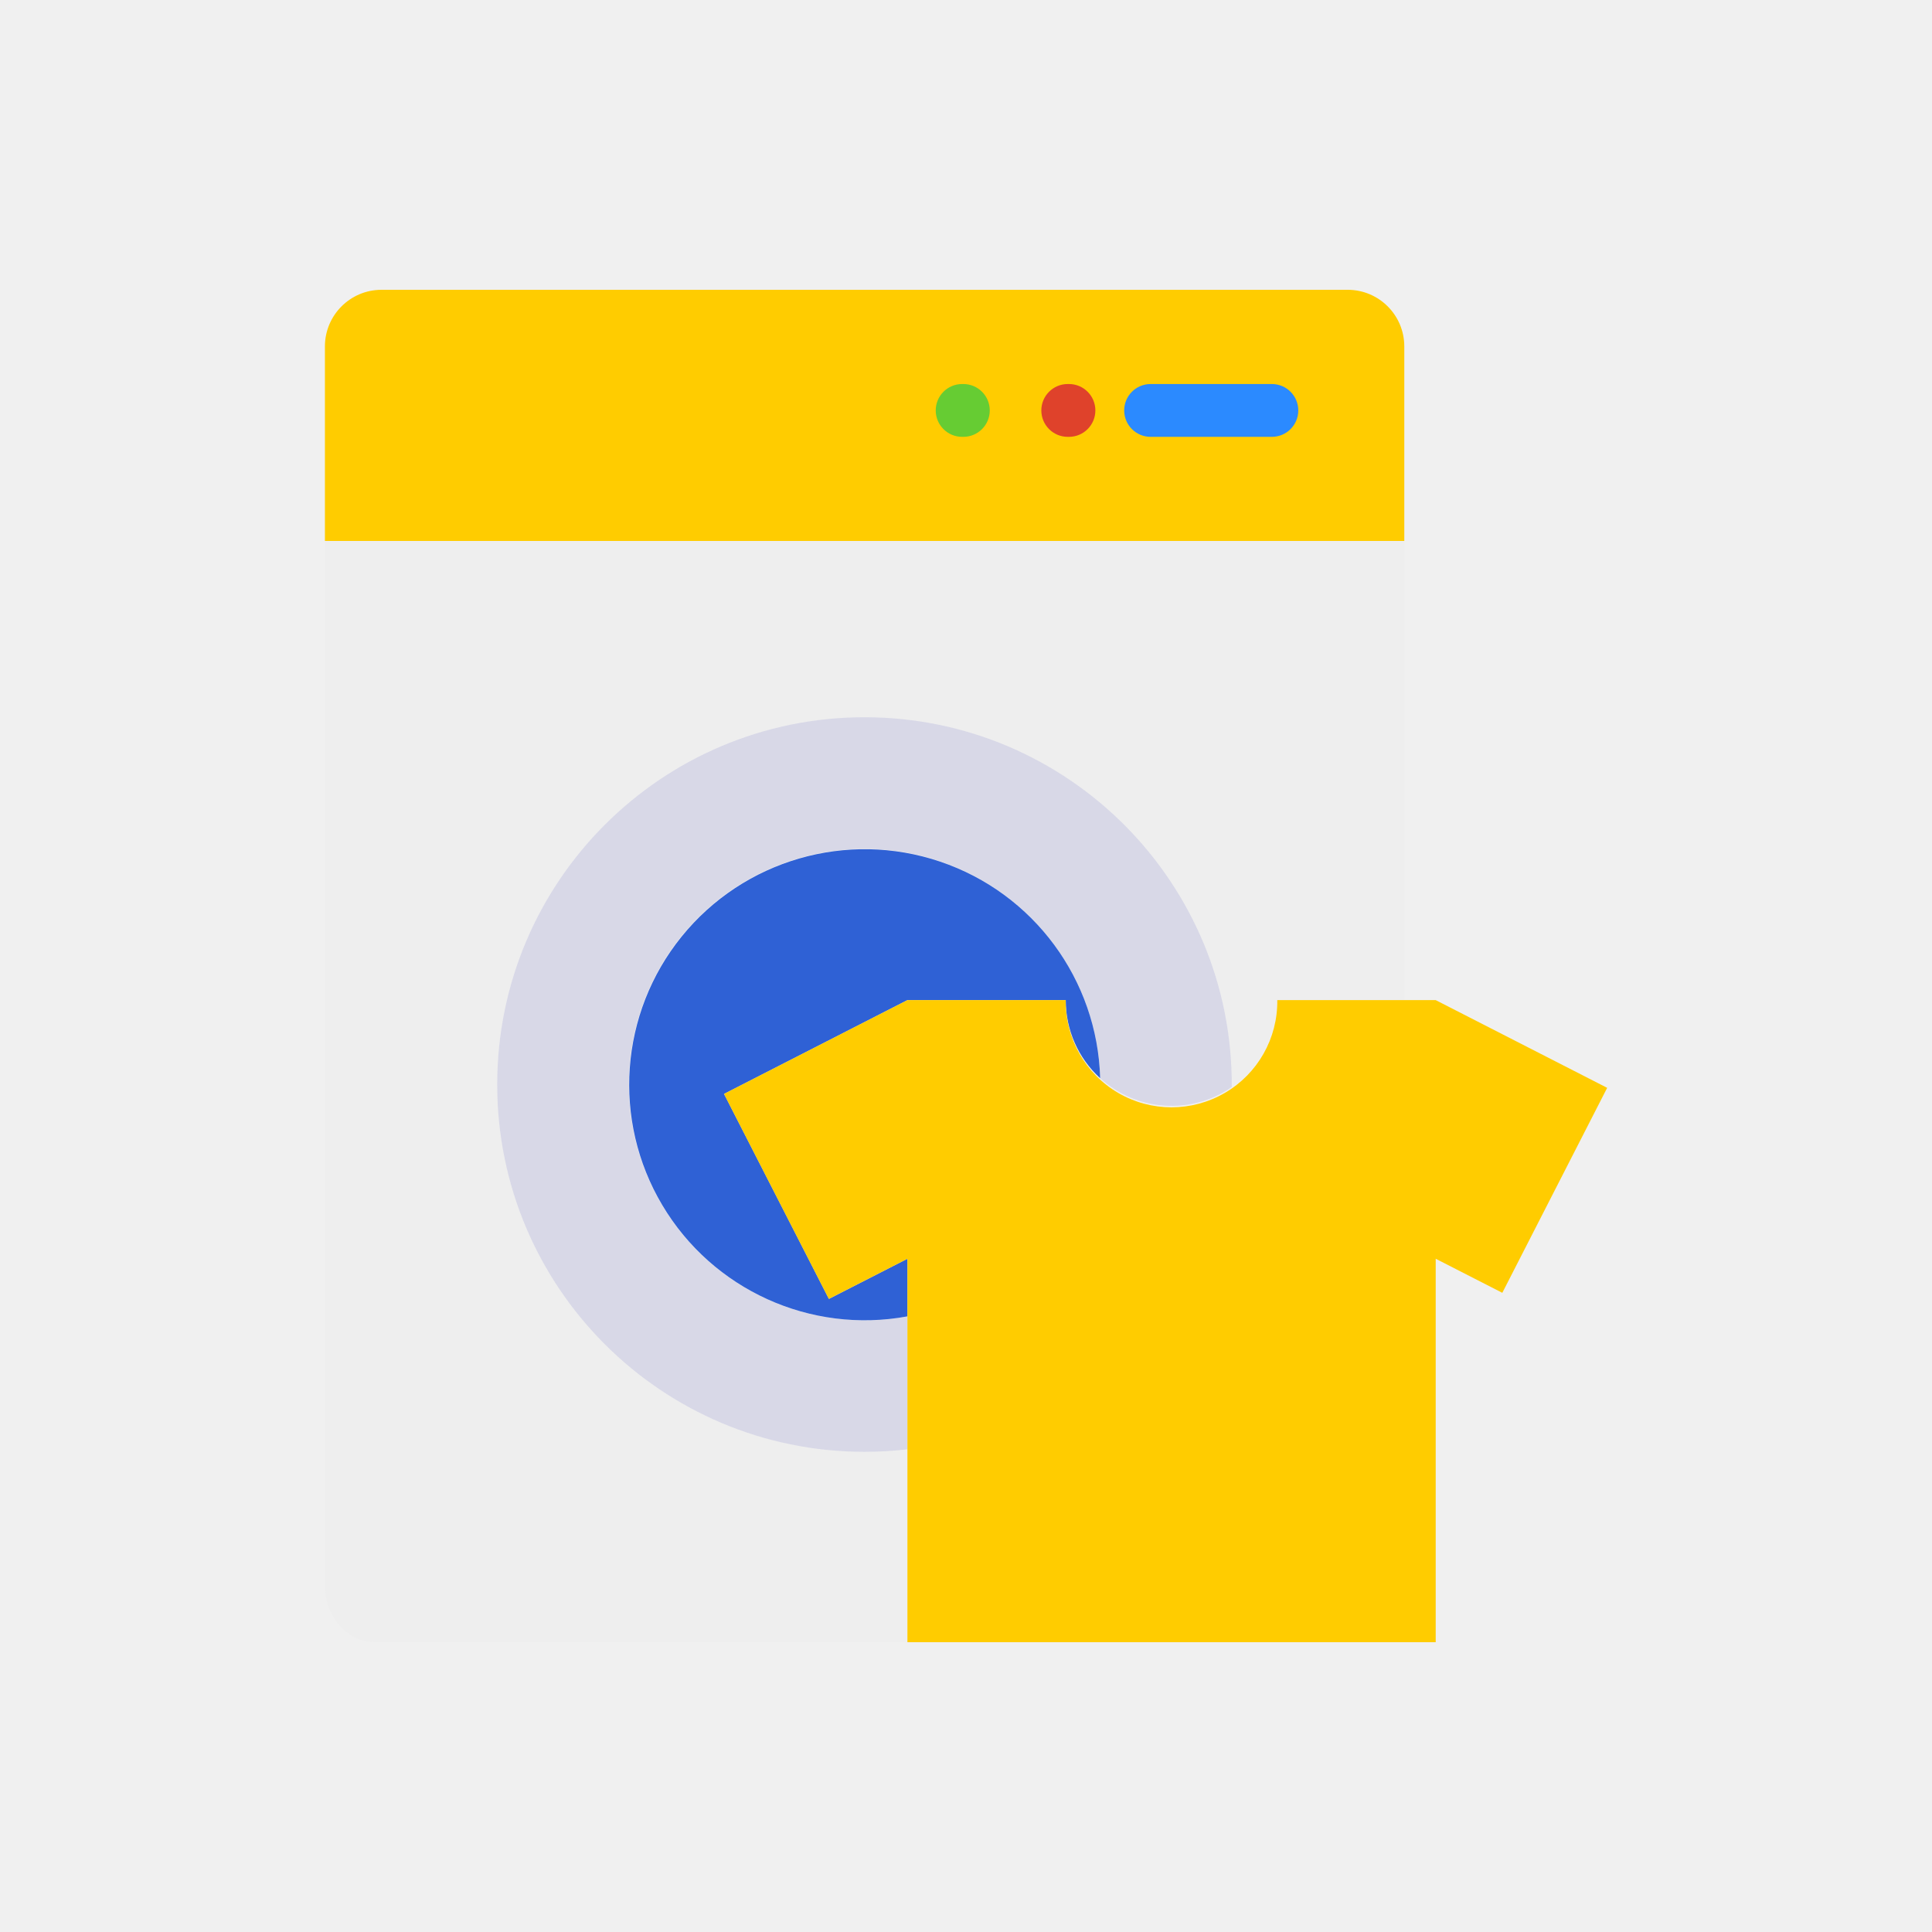
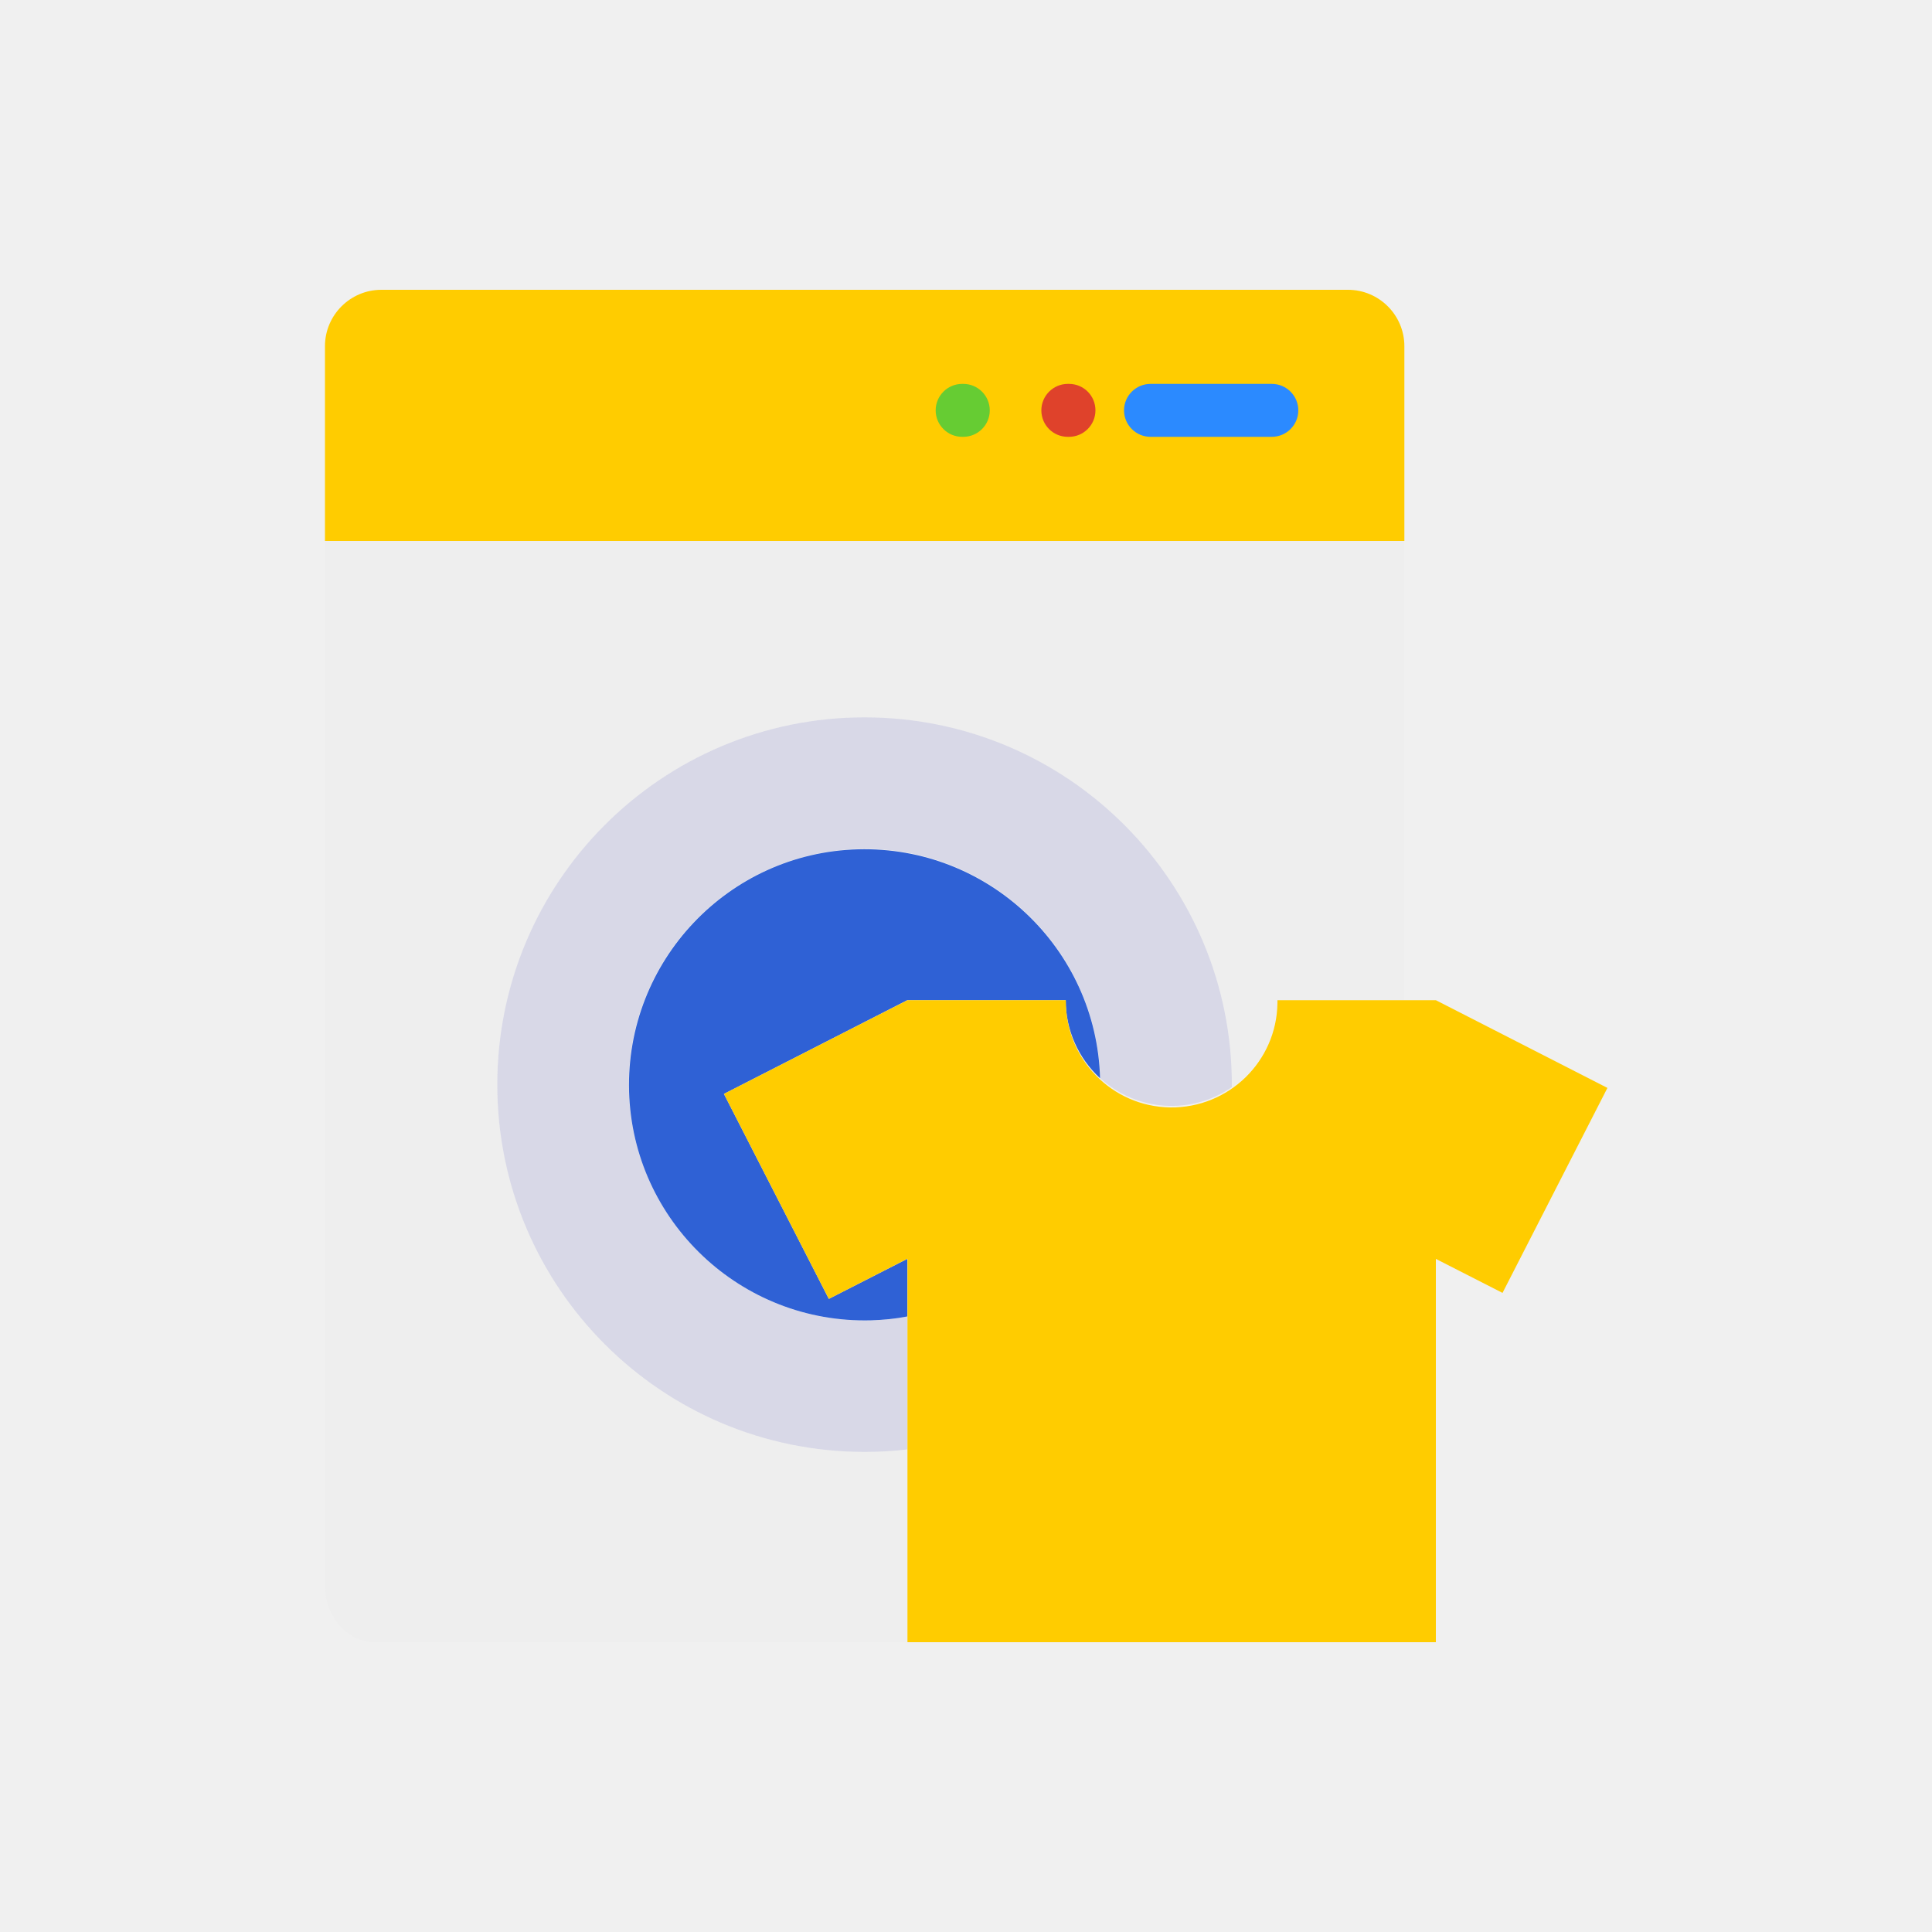
- <svg xmlns="http://www.w3.org/2000/svg" id="main" viewBox="0 0 1000 1000">
-   <defs>
-     <style>.cls-1{fill:#fff;opacity:0;}.cls-2{fill:#fc0;}.cls-3{fill:#eee;}.cls-4{fill:#d8d8e7;}.cls-5{fill:#2f61d5;}.cls-6{fill:#df422b;}.cls-7{fill:#2b8aff;}.cls-8{fill:#6c3;}.cls-9{fill:none;}</style>
-   </defs>
-   <rect id="frame" class="cls-1" width="1000" height="1000" />
+ <svg xmlns="http://www.w3.org/2000/svg" version="1.1" id="main" x="0px" y="0px" viewBox="0 0 1000 1000" style="enable-background:new 0 0 1000 1000;" xml:space="preserve">
+   <style type="text/css">
+ 	.st0{fill:#FFFFFF;fill-opacity:0;}
+ 	.st1{fill:#FFCC00;}
+ 	.st2{fill:#EEEEEE;}
+ 	.st3{fill:#D8D8E7;}
+ 	.st4{fill:#2F61D5;}
+ 	.st5{fill:#DF422B;}
+ 	.st6{fill:#2B8AFF;}
+ 	.st7{fill:#66CC33;}
+ 	.st8{fill:none;}
+ </style>
+   <rect id="frame" class="st0" width="1000" height="1000" />
  <g id="laundry">
    <g id="selected">
-       <path class="cls-2" d="M168.18,280H726.86V179.22A29.31,29.31,0,0,0,697.64,150H197.4a29.31,29.31,0,0,0-29.22,29.22Z" />
-       <path class="cls-3" d="M726.86,280H168.18V820.78c0,16.07,11.69,29.22,26,29.22H469.68V750.16a191.74,191.74,0,0,1-22.22,1.3c-105,0-190.11-85.12-190.11-190.11s85.12-190.11,190.11-190.11c105.55,0,190.79,85.89,190.09,191.42a54.67,54.67,0,0,0,23.57-45h65.74Z" />
-       <path class="cls-4" d="M637.56,562.66c.69-105.53-84.55-191.42-190.1-191.42-105,0-190.11,85.11-190.11,190.11s85.12,190.11,190.11,190.11a191.74,191.74,0,0,0,22.22-1.3V681.35a122,122,0,1,1,99.76-123.28,54.78,54.78,0,0,0,68.12,4.59Z" />
-       <path class="cls-5" d="M569.44,558.07a121.91,121.91,0,1,0-99.76,123.28V651.53l-40.63,20.78-54.28-106.1,94.91-48.55h81.95A54.59,54.59,0,0,0,569.44,558.07Z" />
-       <path class="cls-2" d="M469.68,517.66h81.95a54.75,54.75,0,1,0,109.49,0h82l88.75,45.4-54.28,106.1-34.47-17.63V850H469.68V651.53L429,672.31l-54.27-106.1Z" />
-       <path class="cls-6" d="M552.66,226.11h.63a13.67,13.67,0,1,0,0-27.34h-.63a13.67,13.67,0,1,0,0,27.34Z" />
-       <path class="cls-7" d="M595.55,226.11h62.77a13.67,13.67,0,0,0,0-27.34H595.55a13.67,13.67,0,1,0,0,27.34Z" />
-       <path class="cls-8" d="M498,226.11h.63a13.67,13.67,0,0,0,0-27.34H498a13.67,13.67,0,0,0,0,27.34Z" />
-       <path class="cls-9" d="M825.08,548.43,739.8,504.8a13.63,13.63,0,0,0-6.23-1.5h-1.9V191.75A41.8,41.8,0,0,0,689.92,150H209.22a41.8,41.8,0,0,0-41.75,41.75v616.5c0,23,17.33,41.75,38.63,41.75H733.57a13.68,13.68,0,0,0,13.68-13.67V668l13.22,6.76a13.67,13.67,0,0,0,18.4-5.94L831,566.83A13.67,13.67,0,0,0,825.08,548.43ZM209.22,177.34h480.7a14.43,14.43,0,0,1,14.41,14.41v83.14H194.82V191.75A14.43,14.43,0,0,1,209.22,177.34Zm-14.4,630.91V353.45h49.09a13.67,13.67,0,0,0,0-27.34H194.82V302.23H704.33V503.3H654.82a13.66,13.66,0,0,0-13.63,12.82A196.49,196.49,0,0,0,449.51,362.59c-108.27,0-196.35,88.09-196.35,196.36S341.24,755.3,449.51,755.3c2.55,0,5.11-.07,7.68-.17v67.52H206.1C200,822.66,194.82,816.06,194.82,808.25Zm172.67-238.4,43.62,85.28a103.62,103.62,0,1,1,126-151.83H470.86a13.66,13.66,0,0,0-6.23,1.5l-91.2,46.65A13.67,13.67,0,0,0,367.49,569.85ZM580.07,549A130.95,130.95,0,0,0,449.51,428C377.32,428,318.58,486.76,318.58,559A131.07,131.07,0,0,0,449.51,689.88c2.56,0,5.12-.1,7.68-.25v38.14c-2.57.12-5.14.19-7.68.19-93.19,0-169-75.82-169-169s75.82-169,169-169A169,169,0,0,1,618.38,552.38,38.79,38.79,0,0,1,580.07,549Zm180.68,95.18-21-10.71a13.68,13.68,0,0,0-19.9,12.17v177H484.53v-36h90.54a13.67,13.67,0,0,0,0-27.34H484.53V645.61a13.67,13.67,0,0,0-19.9-12.17l-26.87,13.74-39.71-77.61,76.1-38.93h63.21a66.21,66.21,0,0,0,19.41,34.51,12.92,12.92,0,0,0,1.59,1.46,66.09,66.09,0,0,0,80.94,5.25,12.27,12.27,0,0,0,1.57-1.1,66.44,66.44,0,0,0,26.2-40.12h63.21l70.17,35.9Z" />
+       <path class="st1" d="M168.2,280h558.7V179.2c0-16.1-13.1-29.2-29.2-29.2H197.4c-16.1,0-29.2,13.1-29.2,29.2V280z" />
+       <path class="st2" d="M726.9,280H168.2v540.8c0,16.1,11.7,29.2,26,29.2h275.5v-99.8c-7.4,0.9-14.8,1.3-22.2,1.3    c-105,0-190.1-85.1-190.1-190.1s85.1-190.1,190.1-190.1c105.5,0,190.8,85.9,190.1,191.4c14.8-10.2,23.6-27,23.6-45h65.7L726.9,280    z" />
+       <path class="st3" d="M637.6,562.7c0.7-105.5-84.5-191.4-190.1-191.4c-105,0-190.1,85.1-190.1,190.1s85.1,190.1,190.1,190.1    c7.4,0,14.8-0.4,22.2-1.3v-68.8c-66.3,12.3-129.9-31.5-142.2-97.8c-12.3-66.3,31.5-129.9,97.8-142.2s129.9,31.5,142.2,97.8    c1.2,6.2,1.8,12.5,2,18.9C588.3,575.3,616.6,577.2,637.6,562.7L637.6,562.7z" />
+       <path class="st4" d="M569.4,558.1c-1.9-67.3-58-120.3-125.3-118.5s-120.3,58-118.5,125.3c1.9,67.3,58,120.3,125.3,118.5    c6.3-0.2,12.5-0.8,18.7-2v-29.8L429,672.3l-54.3-106.1l94.9-48.5h82C551.6,533,558.1,547.7,569.4,558.1z" />
+       <path class="st1" d="M469.7,517.7h82c-0.4,30.2,23.8,55.1,54,55.5c30.2,0.4,55.1-23.8,55.5-54c0-0.5,0-1,0-1.5h82l88.8,45.4    l-54.3,106.1l-34.5-17.6V850H469.7V651.5L429,672.3l-54.3-106.1L469.7,517.7z" />
+       <path class="st5" d="M552.7,226.1h0.6c7.5,0,13.7-6.1,13.7-13.7s-6.1-13.7-13.7-13.7c0,0,0,0,0,0h-0.6c-7.5,0-13.7,6.1-13.7,13.7    S545.1,226.1,552.7,226.1C552.7,226.1,552.7,226.1,552.7,226.1z" />
+       <path class="st6" d="M595.5,226.1h62.8c7.5,0,13.7-6.1,13.7-13.7c0-7.5-6.1-13.7-13.7-13.7h-62.8c-7.5,0-13.7,6.1-13.7,13.7    S588,226.1,595.5,226.1C595.5,226.1,595.5,226.1,595.5,226.1z" />
+       <path class="st7" d="M498,226.1h0.6c7.5,0,13.7-6.1,13.7-13.7c0-7.5-6.1-13.7-13.7-13.7H498c-7.5,0-13.7,6.1-13.7,13.7    C484.3,220,490.5,226.1,498,226.1z" />
+       <path class="st8" d="M825.1,548.4l-85.3-43.6c-1.9-1-4.1-1.5-6.2-1.5h-1.9V191.8c0-23-18.7-41.7-41.8-41.8H209.2    c-23,0-41.7,18.7-41.8,41.8v616.5c0,23,17.3,41.8,38.6,41.8h527.5c7.6,0,13.7-6.1,13.7-13.7V668l13.2,6.8c6.7,3.4,15,0.8,18.4-5.9    c0,0,0,0,0,0l52.1-102C834.4,560.1,831.8,551.9,825.1,548.4z M209.2,177.3h480.7c8,0,14.4,6.5,14.4,14.4v83.1H194.8v-83.1    C194.8,183.8,201.3,177.4,209.2,177.3z M194.8,808.2V353.5h49.1c7.5,0,13.7-6.1,13.7-13.7c0-7.5-6.1-13.7-13.7-13.7h-49.1v-23.9    h509.5v201.1h-49.5c-7.2,0-13.2,5.6-13.6,12.8c-20.1-89.7-99.7-153.5-191.7-153.5c-108.3,0-196.4,88.1-196.4,196.4    s88.1,196.3,196.4,196.3c2.5,0,5.1-0.1,7.7-0.2v67.5H206.1C200,822.7,194.8,816.1,194.8,808.2z M367.5,569.8l43.6,85.3    c-53.1-21.3-78.9-81.7-57.6-134.8s81.7-78.9,134.8-57.6c20.1,8.1,37.2,22.2,48.8,40.5h-66.2c-2.2,0-4.3,0.5-6.2,1.5l-91.2,46.7    C366.7,554.9,364,563.1,367.5,569.8C367.5,569.8,367.5,569.8,367.5,569.8z M580.1,549c-5.2-68.3-62.1-121-130.6-121    c-72.2,0-130.9,58.8-130.9,131c0.1,72.3,58.7,130.8,130.9,130.9c2.6,0,5.1-0.1,7.7-0.2v38.1c-2.6,0.1-5.1,0.2-7.7,0.2    c-93.2,0-169-75.8-169-169s75.8-169,169-169c90.8,0,165.3,71.7,168.9,162.4C605.9,558.1,591.3,556.8,580.1,549z M760.8,644.2    l-21-10.7c-6.7-3.4-15-0.8-18.4,6c-1,1.9-1.5,4-1.5,6.2v177H484.5v-36h90.5c7.5,0,13.7-6.1,13.7-13.7c0-7.5-6.1-13.7-13.7-13.7    h-90.5V645.6c0-7.5-6.1-13.7-13.7-13.7c-2.2,0-4.3,0.5-6.2,1.5l-26.9,13.7l-39.7-77.6l76.1-38.9h63.2c2.8,13.2,9.6,25.3,19.4,34.5    c0.5,0.5,1,1,1.6,1.5c22.6,20,55.9,22.2,80.9,5.2c0.6-0.3,1.1-0.7,1.6-1.1c13.4-9.6,22.8-24,26.2-40.1h63.2l70.2,35.9L760.8,644.2    z" />
    </g>
  </g>
</svg>
